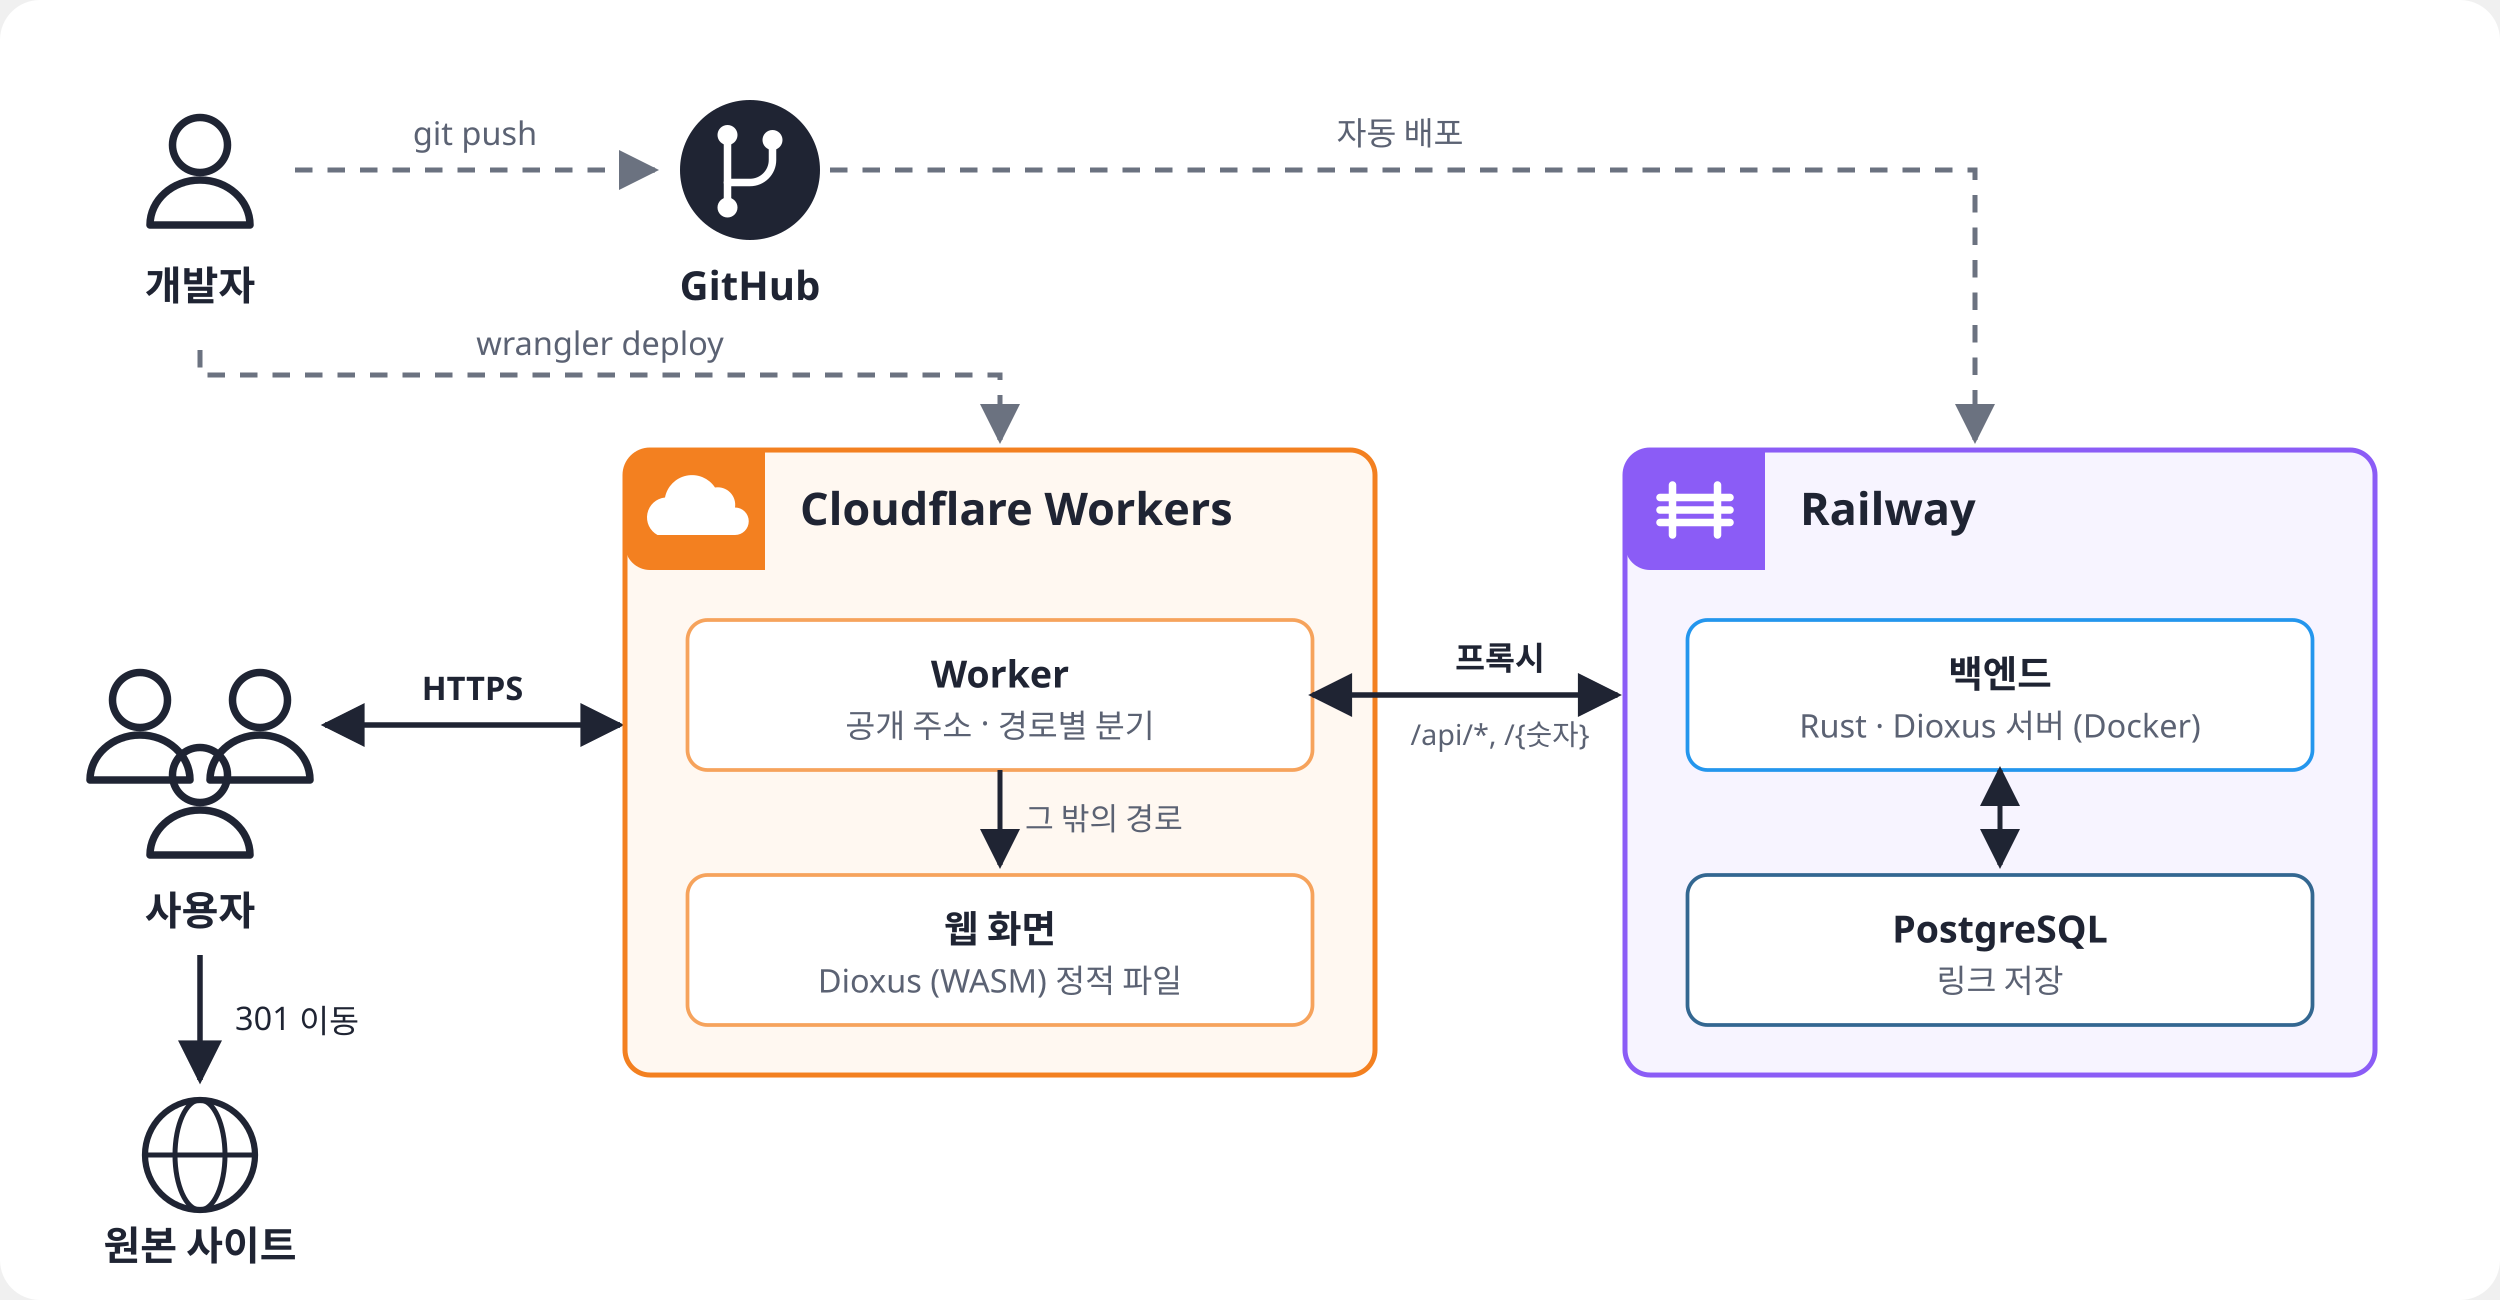
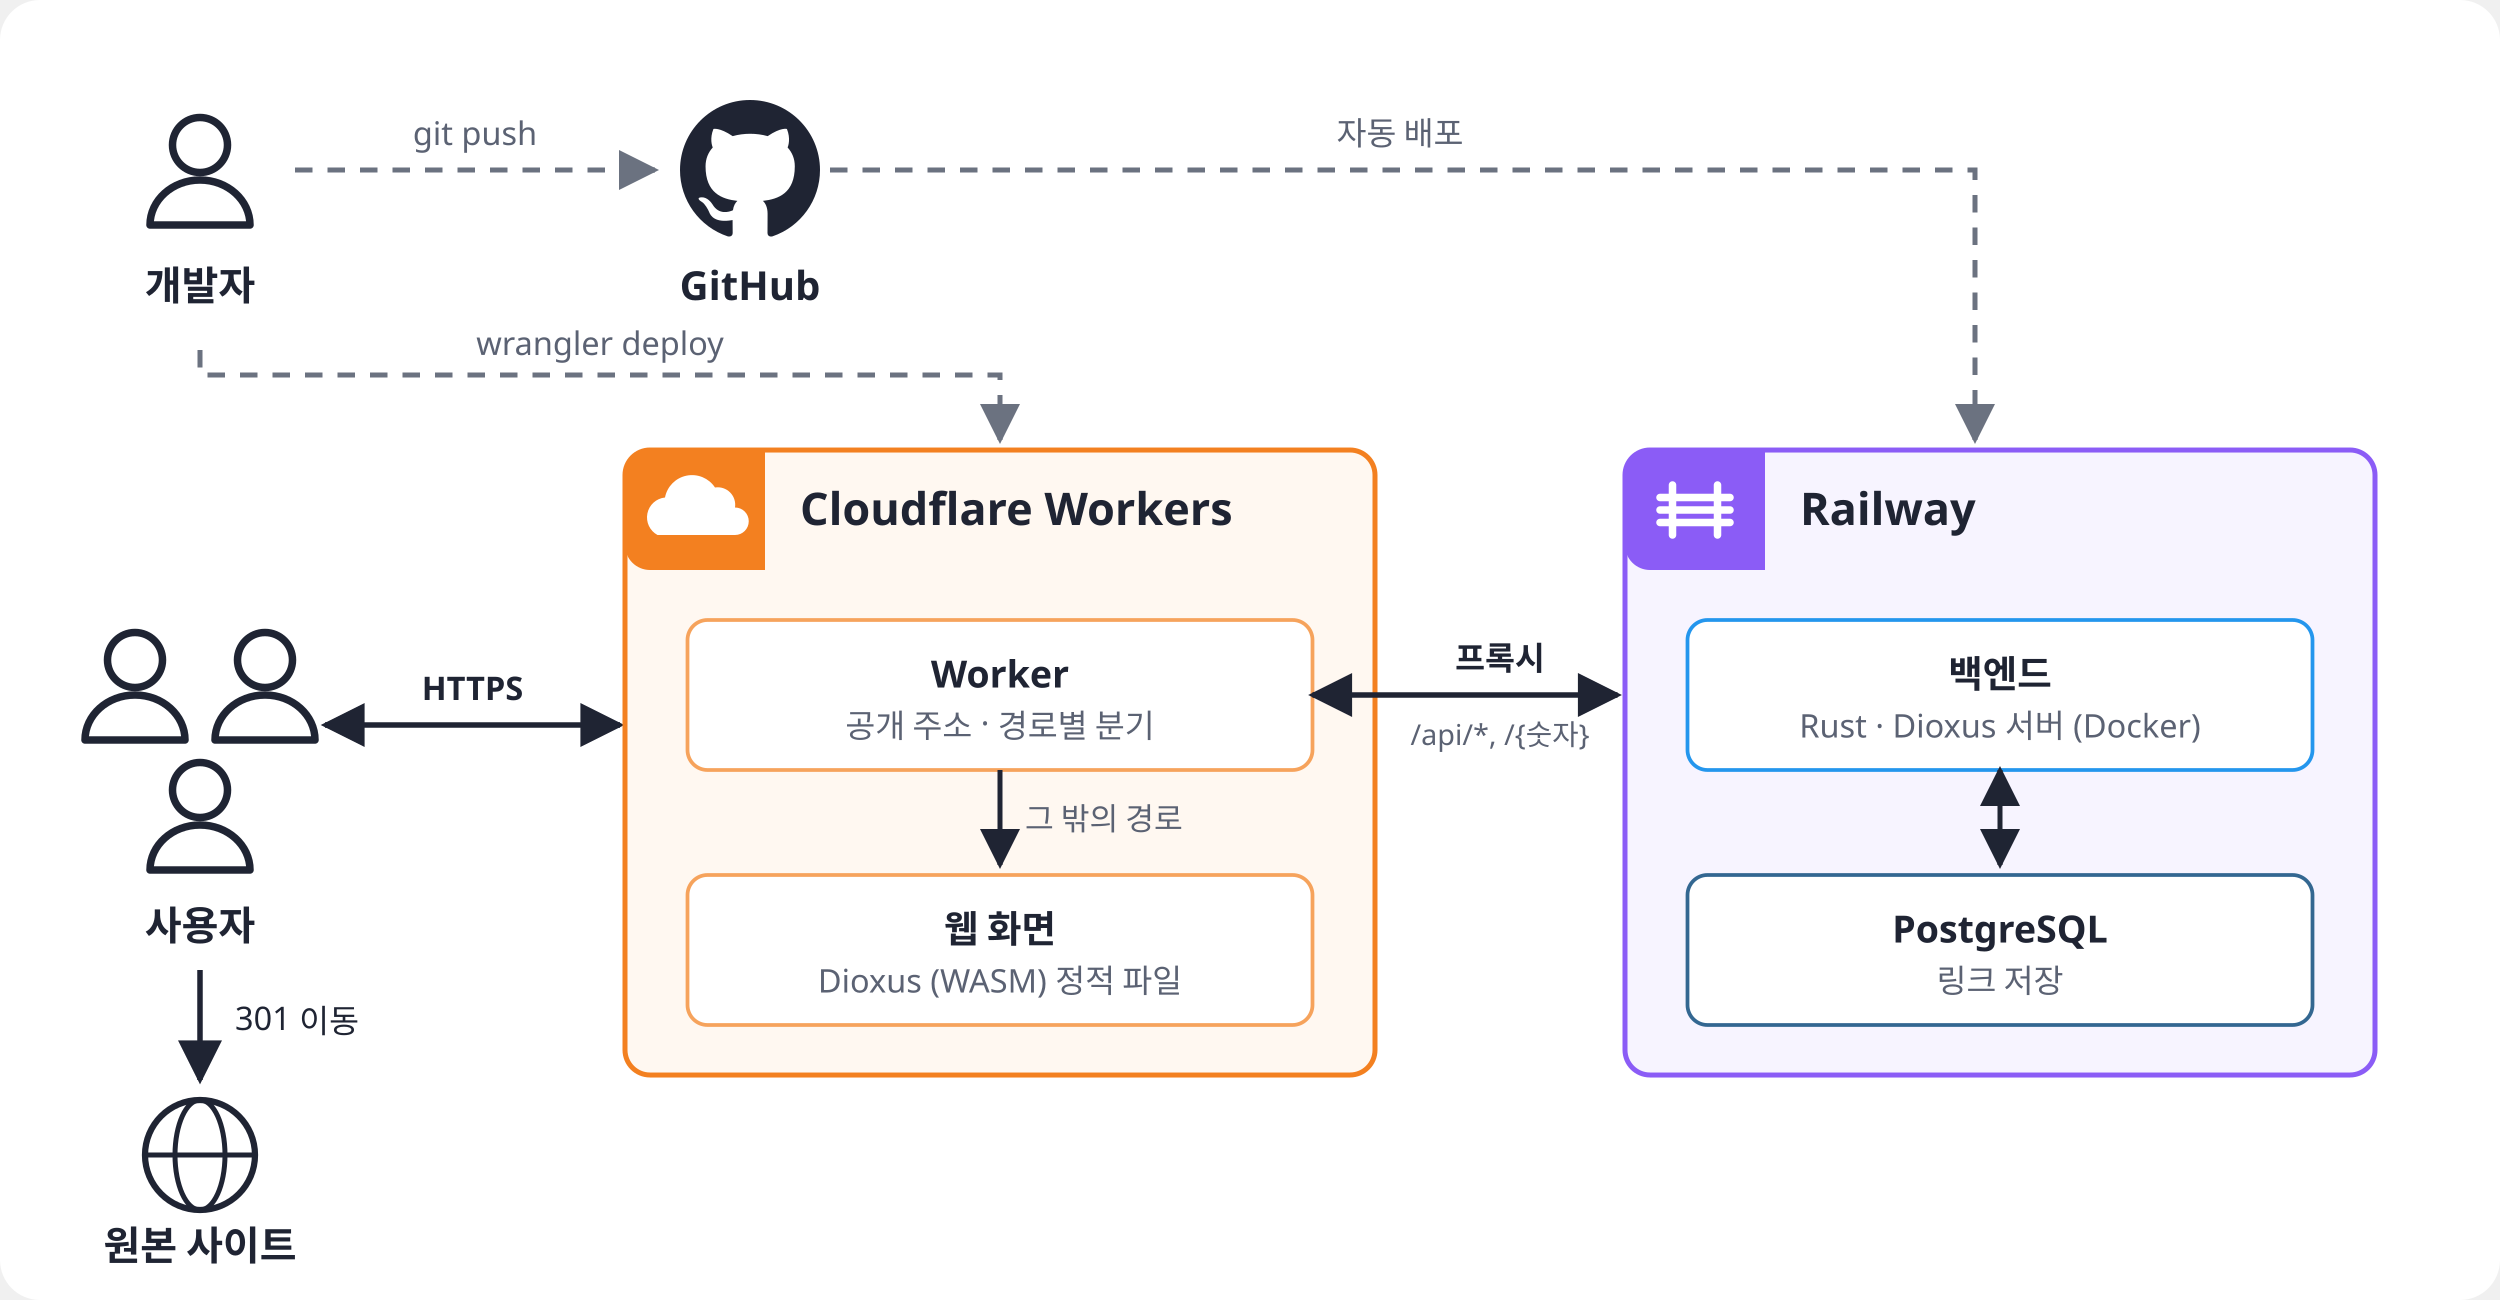
<svg xmlns="http://www.w3.org/2000/svg" viewBox="0 0 1000 520" width="1000" height="520" font-family="Pretendard, 'Apple SD Gothic Neo', 'Malgun Gothic', 'Noto Sans KR', 'Segoe UI', sans-serif">
  <defs>
    <marker id="arrow" viewBox="0 0 10 10" refX="9" refY="5" markerWidth="8" markerHeight="8" orient="auto-start-reverse">
      <path d="M0,0 L10,5 L0,10 z" fill="#1f2433" />
    </marker>
    <marker id="arrow-muted" viewBox="0 0 10 10" refX="9" refY="5" markerWidth="8" markerHeight="8" orient="auto-start-reverse">
      <path d="M0,0 L10,5 L0,10 z" fill="#6b7280" />
    </marker>
    <g id="person">
-       <circle cx="0" cy="-12" r="11" fill="none" stroke="#1f2433" stroke-width="3" />
-       <path d="M-20,20 a20,18 0 0 1 40,0 z" fill="none" stroke="#1f2433" stroke-width="3" stroke-linejoin="round" />
+       <circle cx="0" cy="-12" r="11" fill="#ffffff" stroke="#1f2433" stroke-width="3" />
+       <path d="M-20,20 a20,18 0 0 1 40,0 z" fill="#ffffff" stroke="#1f2433" stroke-width="3" stroke-linejoin="round" />
    </g>
  </defs>
  <rect width="1000" height="520" rx="16" fill="#ffffff" />
  <use href="#person" x="80" y="70" />
  <text x="80" y="120" text-anchor="middle" font-size="16" font-weight="600" fill="#1f2433">개발자</text>
-   <circle cx="300" cy="68" r="28" fill="#1f2433" />
-   <g stroke="#ffffff" stroke-width="3" fill="none" stroke-linecap="round">
-     <line x1="291" y1="55" x2="291" y2="81" />
-     <path d="M309,59 v5 a9,9 0 0 1 -9,9 h-9" />
-   </g>
-   <circle cx="291" cy="54" r="4" fill="#ffffff" />
-   <circle cx="291" cy="83" r="4" fill="#ffffff" />
-   <circle cx="309" cy="56" r="4" fill="#ffffff" />
+   <path transform="translate(272,40) scale(3.5)" fill="#1f2433" d="M8 0c4.42 0 8 3.58 8 8a8.013 8.013 0 0 1-5.45 7.59c-.4.08-.55-.17-.55-.38 0-.27.01-1.13.01-2.2 0-.75-.25-1.23-.54-1.48 1.78-.2 3.65-.88 3.65-3.95 0-.88-.31-1.59-.82-2.15.08-.2.36-1.02-.08-2.12 0 0-.67-.22-2.2.82-.64-.18-1.32-.27-2-.27-.68 0-1.36.09-2 .27-1.53-1.03-2.2-.82-2.2-.82-.44 1.1-.16 1.92-.08 2.12-.51.56-.82 1.28-.82 2.15 0 3.06 1.86 3.75 3.64 3.95-.23.2-.44.55-.51 1.07-.46.21-1.61.55-2.33-.66-.15-.24-.6-.83-1.23-.82-.67.01-.27.38.01.53.34.19.73.9.82 1.13.16.45.68 1.31 2.69.94 0 .67.01 1.3.01 1.49 0 .21-.15.45-.55.38A7.995 7.995 0 0 1 0 8c0-4.42 3.58-8 8-8Z" />
  <text x="300" y="120" text-anchor="middle" font-size="16" font-weight="600" fill="#1f2433">GitHub</text>
  <line x1="118" y1="68" x2="262" y2="68" stroke="#6b7280" stroke-width="2" stroke-dasharray="7 6" marker-end="url(#arrow-muted)" />
  <text x="190" y="58" text-anchor="middle" font-size="13" fill="#5b6273">git push</text>
  <path d="M332,68 H790 V176" fill="none" stroke="#6b7280" stroke-width="2" stroke-dasharray="7 6" marker-end="url(#arrow-muted)" />
  <text x="560" y="58" text-anchor="middle" font-size="13" fill="#5b6273">자동 배포</text>
  <path d="M80,140 V150 H400 V176" fill="none" stroke="#6b7280" stroke-width="2" stroke-dasharray="7 6" marker-end="url(#arrow-muted)" />
  <text x="240" y="142" text-anchor="middle" font-size="13" fill="#5b6273">wrangler deploy</text>
-   <g transform="translate(80,300)">
-     <use href="#person" x="-24" y="-8" />
-     <use href="#person" x="24" y="-8" />
-     <g transform="translate(0,22)">
-       <use href="#person" />
-     </g>
+   <g transform="translate(80,290)">
+     <use href="#person" x="-26" y="-14" />
+     <use href="#person" x="26" y="-14" />
+     <use href="#person" x="0" y="38" />
  </g>
-   <text x="80" y="370" text-anchor="middle" font-size="16" font-weight="600" fill="#1f2433">사용자</text>
+   <text x="80" y="376" text-anchor="middle" font-size="16" font-weight="600" fill="#1f2433">사용자</text>
  <line x1="130" y1="290" x2="248" y2="290" stroke="#1f2433" stroke-width="2.2" marker-start="url(#arrow)" marker-end="url(#arrow)" />
  <text x="189" y="280" text-anchor="middle" font-size="13" font-weight="600" fill="#1f2433">HTTPS</text>
  <g transform="translate(80,462)">
    <circle r="22" fill="none" stroke="#1f2433" stroke-width="2.5" />
    <ellipse rx="10" ry="22" fill="none" stroke="#1f2433" stroke-width="2" />
    <line x1="-22" y1="0" x2="22" y2="0" stroke="#1f2433" stroke-width="2" />
  </g>
  <text x="80" y="504" text-anchor="middle" font-size="16" font-weight="600" fill="#1f2433">원본 사이트</text>
-   <line x1="80" y1="382" x2="80" y2="432" stroke="#1f2433" stroke-width="2.2" marker-end="url(#arrow)" />
+   <line x1="80" y1="388" x2="80" y2="432" stroke="#1f2433" stroke-width="2.2" marker-end="url(#arrow)" />
  <text x="94" y="412" font-size="13" fill="#1f2433">301 이동</text>
  <rect x="250" y="180" width="300" height="250" rx="10" fill="#fff8f1" stroke="#f38020" stroke-width="2" />
  <rect x="250" y="180" width="56" height="48" rx="10" fill="#f38020" />
  <rect x="290" y="180" width="16" height="48" fill="#f38020" />
  <path d="M263,214 a8,8 0 0 1 3,-15 a11,11 0 0 1 20,-4 a7,7 0 0 1 8,8 a5.5,5.5 0 0 1 0,11 z" fill="#ffffff" />
  <text x="320" y="210" font-size="18" font-weight="700" fill="#1f2433">Cloudflare Workers</text>
  <rect x="275" y="248" width="250" height="60" rx="8" fill="#ffffff" stroke="#f6a35c" stroke-width="1.5" />
  <text x="400" y="275" text-anchor="middle" font-size="15" font-weight="700" fill="#1f2433">Worker</text>
  <text x="400" y="295" text-anchor="middle" font-size="13" fill="#5b6273">공개 주소 · 경로별 분기</text>
  <line x1="400" y1="308" x2="400" y2="346" stroke="#1f2433" stroke-width="2" marker-end="url(#arrow)" />
  <text x="410" y="332" font-size="12.5" fill="#5b6273">그 밖의 경로</text>
  <rect x="275" y="350" width="250" height="60" rx="8" fill="#ffffff" stroke="#f6a35c" stroke-width="1.5" />
  <text x="400" y="377" text-anchor="middle" font-size="15" font-weight="700" fill="#1f2433">웹 화면</text>
  <text x="400" y="397" text-anchor="middle" font-size="13" fill="#5b6273">Dioxus (WASM) 정적 파일</text>
  <line x1="525" y1="278" x2="647" y2="278" stroke="#1f2433" stroke-width="2.2" marker-start="url(#arrow)" marker-end="url(#arrow)" />
  <text x="600" y="268" text-anchor="middle" font-size="13" font-weight="600" fill="#1f2433">프록시</text>
  <text x="600" y="298" text-anchor="middle" font-size="11.5" fill="#5b6273">/api/*, /{숫자}</text>
  <rect x="650" y="180" width="300" height="250" rx="10" fill="#f7f4ff" stroke="#8b5cf6" stroke-width="2" />
  <rect x="650" y="180" width="56" height="48" rx="10" fill="#8b5cf6" />
  <rect x="690" y="180" width="16" height="48" fill="#8b5cf6" />
  <g stroke="#ffffff" stroke-width="3" stroke-linecap="round">
    <line x1="669" y1="194" x2="669" y2="214" />
    <line x1="687" y1="194" x2="687" y2="214" />
    <line x1="664" y1="199" x2="692" y2="199" />
    <line x1="664" y1="204" x2="692" y2="204" />
    <line x1="664" y1="209" x2="692" y2="209" />
  </g>
  <text x="720" y="210" font-size="18" font-weight="700" fill="#1f2433">Railway</text>
  <rect x="675" y="248" width="250" height="60" rx="8" fill="#ffffff" stroke="#2496ed" stroke-width="1.5" />
  <text x="800" y="275" text-anchor="middle" font-size="15" font-weight="700" fill="#1f2433">백엔드</text>
  <text x="800" y="295" text-anchor="middle" font-size="13" fill="#5b6273">Rust · Dioxus 서버 (Docker)</text>
  <line x1="800" y1="308" x2="800" y2="346" stroke="#1f2433" stroke-width="2" marker-start="url(#arrow)" marker-end="url(#arrow)" />
  <rect x="675" y="350" width="250" height="60" rx="8" fill="#ffffff" stroke="#336791" stroke-width="1.5" />
  <text x="800" y="377" text-anchor="middle" font-size="15" font-weight="700" fill="#1f2433">PostgreSQL</text>
  <text x="800" y="397" text-anchor="middle" font-size="13" fill="#5b6273">링크 저장</text>
</svg>
